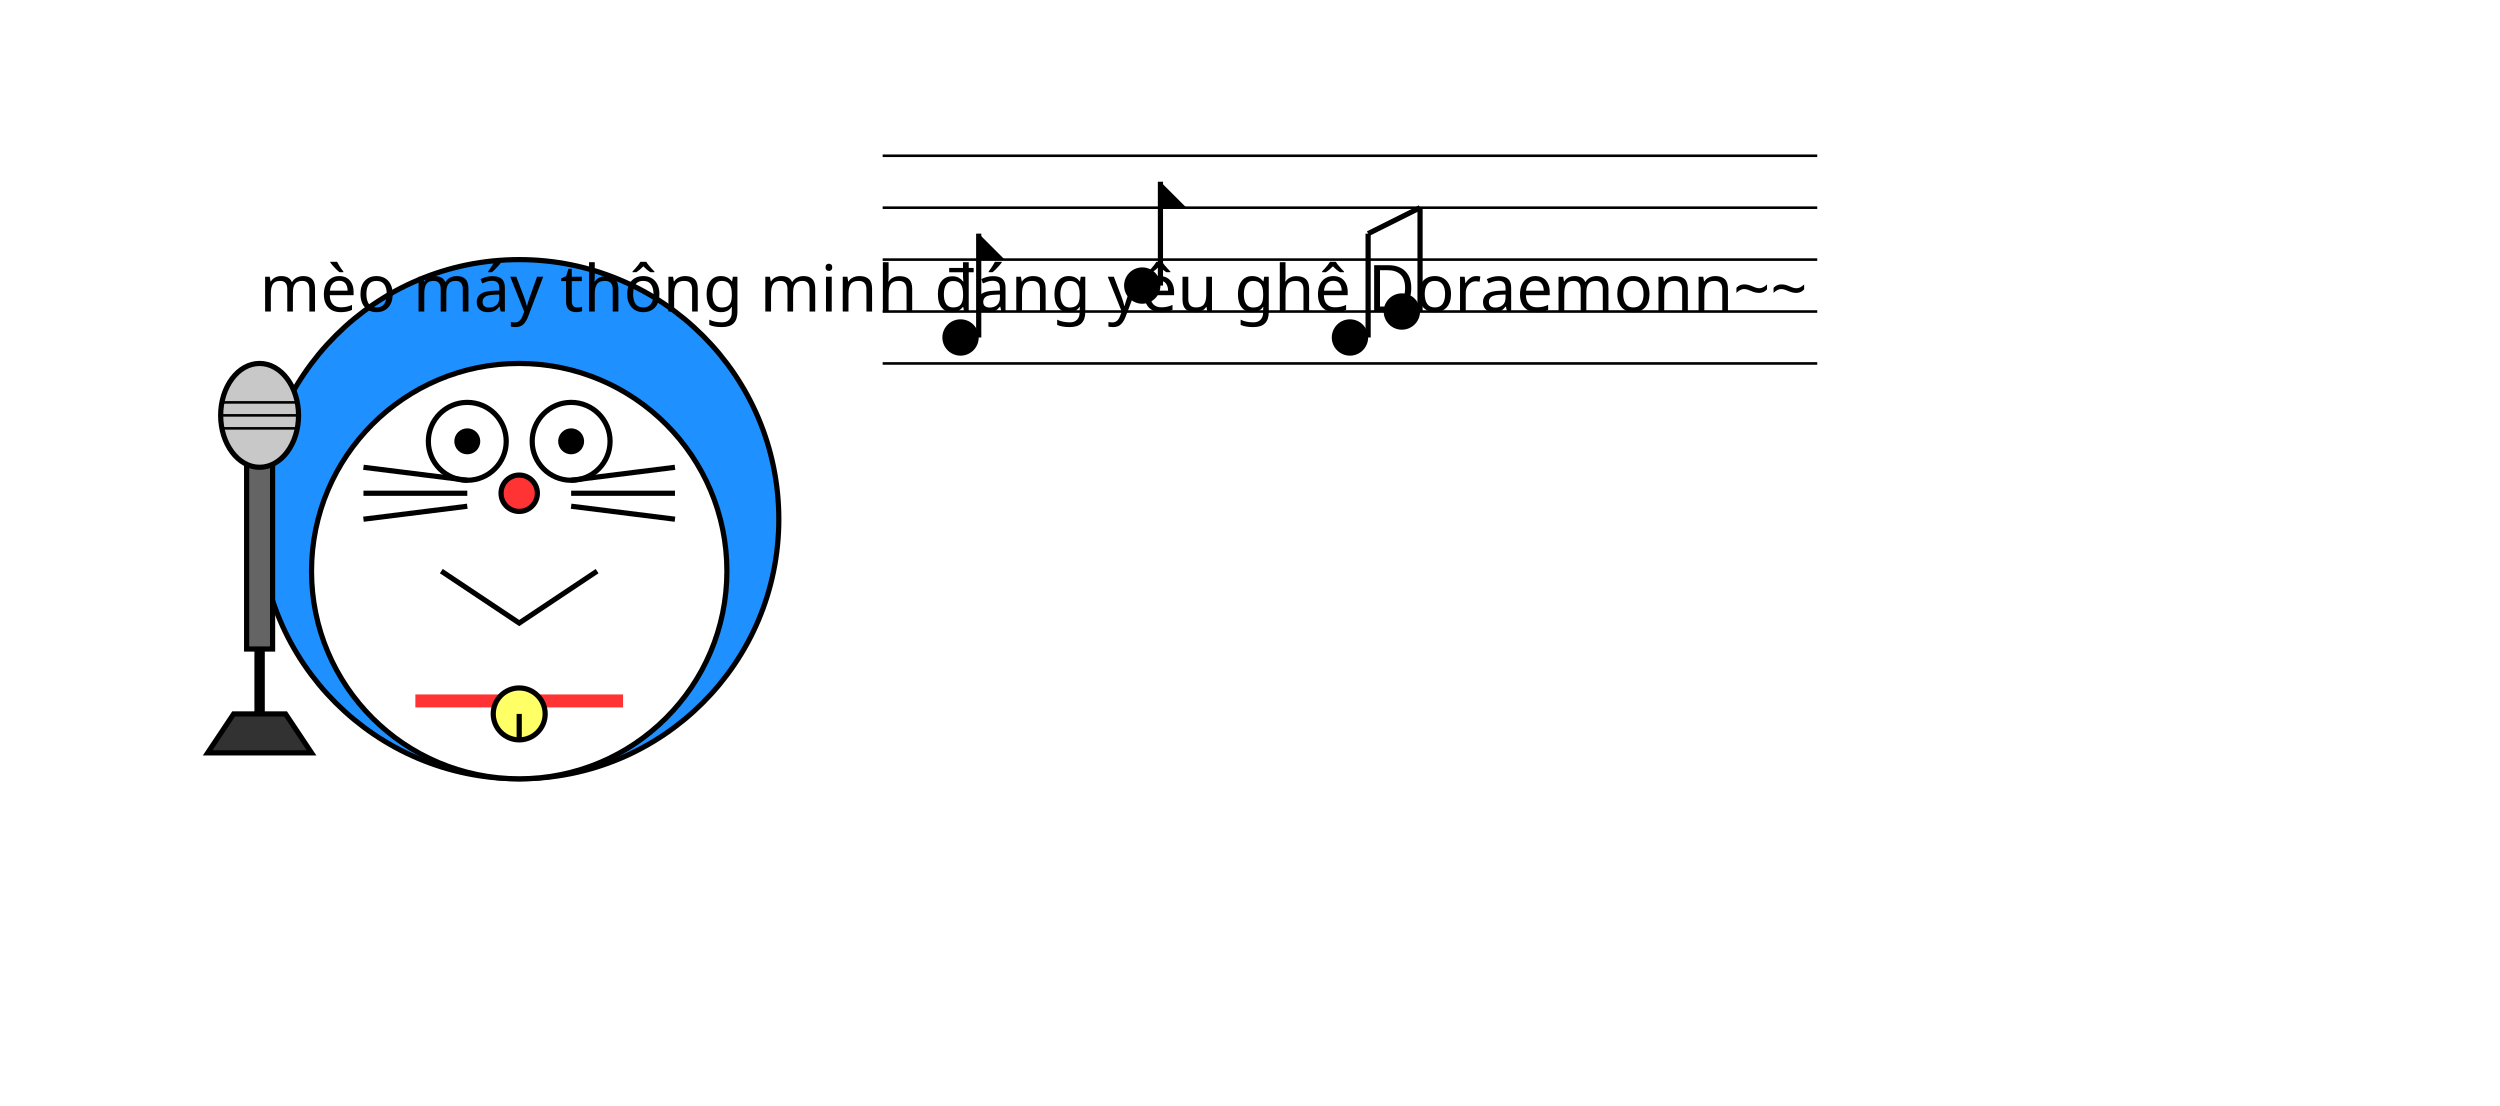
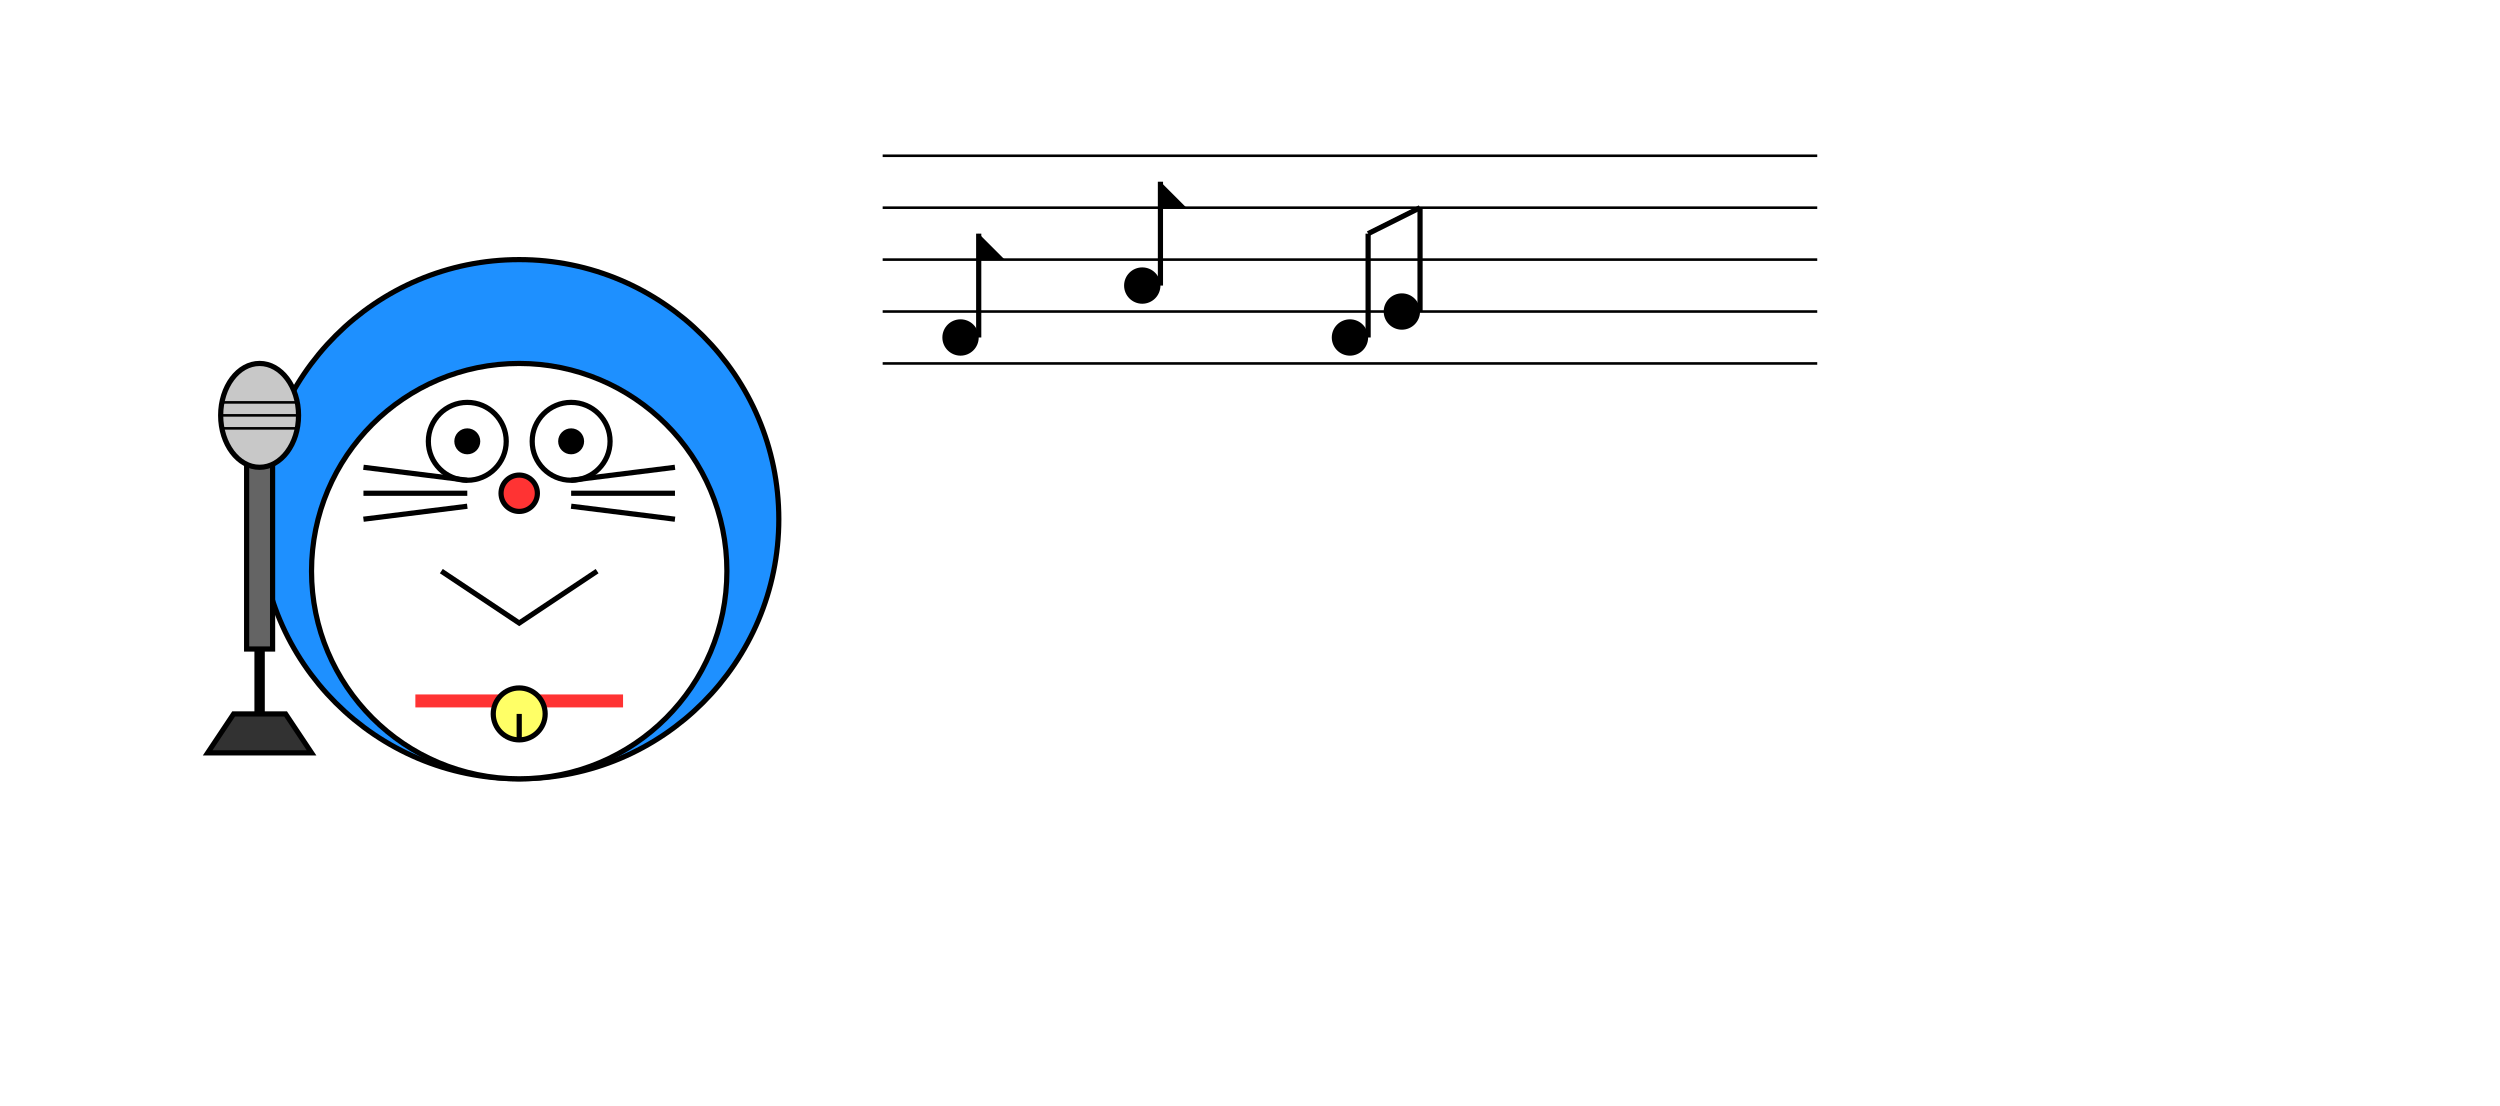
<svg xmlns="http://www.w3.org/2000/svg" width="963" height="426">
  <g class="layer">
    <circle cx="200" cy="200" r="100" fill="#1E90FF" stroke="black" stroke-width="2" />
    <circle cx="200" cy="220" r="80" fill="rgb(255,255,255)" stroke="rgb(0,0,0)" stroke-width="2" />
    <circle cx="180" cy="170" r="15" fill="rgb(255,255,255)" stroke="black" stroke-width="2" />
    <circle cx="180" cy="170" r="5" fill="black" />
    <circle cx="220" cy="170" r="15" fill="rgb(255,255,255)" stroke="black" stroke-width="2" />
    <circle cx="220" cy="170" r="5" fill="black" />
    <circle cx="200" cy="190" r="7" fill="rgb(255,51,51)" stroke="black" stroke-width="2" />
    <polyline points="170,220 200,240 230,220" fill="none" stroke="black" stroke-width="2" />
    <line x1="140" y1="190" x2="180" y2="190" stroke="black" stroke-width="2" />
    <line x1="140" y1="200" x2="180" y2="195" stroke="black" stroke-width="2" />
    <line x1="140" y1="180" x2="180" y2="185" stroke="black" stroke-width="2" />
    <line x1="220" y1="190" x2="260" y2="190" stroke="black" stroke-width="2" />
    <line x1="220" y1="195" x2="260" y2="200" stroke="black" stroke-width="2" />
    <line x1="220" y1="185" x2="260" y2="180" stroke="black" stroke-width="2" />
    <line x1="160" y1="270" x2="240" y2="270" stroke="rgb(255,51,51)" stroke-width="5" />
    <circle cx="200" cy="275" r="10" fill="rgb(255,255,102)" stroke="black" stroke-width="2" />
    <line x1="200" y1="275" x2="200" y2="285" stroke="black" stroke-width="2" />
    <line x1="340" y1="60" x2="700" y2="60" stroke="black" stroke-width="1" />
    <line x1="340" y1="80" x2="700" y2="80" stroke="black" stroke-width="1" />
    <line x1="340" y1="100" x2="700" y2="100" stroke="black" stroke-width="1" />
    <line x1="340" y1="120" x2="700" y2="120" stroke="black" stroke-width="1" />
    <line x1="340" y1="140" x2="700" y2="140" stroke="black" stroke-width="1" />
    <circle cx="370" cy="130" r="7" fill="black" />
    <line x1="377" y1="130" x2="377" y2="90" stroke="black" stroke-width="2" />
    <polygon points="377,90 387,100 377,100" fill="black" />
    <circle cx="440" cy="110" r="7" fill="black" />
    <line x1="447" y1="110" x2="447" y2="70" stroke="black" stroke-width="2" />
    <polygon points="447,70 457,80 447,80" fill="black" />
    <circle cx="520" cy="130" r="7" fill="black" />
    <circle cx="540" cy="120" r="7" fill="black" />
    <line x1="527" y1="130" x2="527" y2="90" stroke="black" stroke-width="2" />
    <line x1="547" y1="120" x2="547" y2="80" stroke="black" stroke-width="2" />
    <line x1="527" y1="90" x2="547" y2="80" stroke="black" stroke-width="2" />
    <polygon points="95,175 105,175 105,250 95,250" fill="rgb(100,100,100)" stroke="black" stroke-width="2" />
    <ellipse cx="100" cy="160" rx="15" ry="20" fill="rgb(200,200,200)" stroke="black" stroke-width="2" />
    <line x1="85" y1="155" x2="115" y2="155" stroke="black" stroke-width="1" />
    <line x1="85" y1="160" x2="115" y2="160" stroke="black" stroke-width="1" />
    <line x1="85" y1="165" x2="115" y2="165" stroke="black" stroke-width="1" />
    <line x1="100" y1="250" x2="100" y2="275" stroke="black" stroke-width="4" />
    <polygon points="90,275 110,275 120,290 80,290" fill="rgb(50,50,50)" stroke="black" stroke-width="2" />
-     <text x="100" y="120" font-family="Roboto Serif" font-size="25" fill="black">
- 			mèo máy thông minh đáng yêu ghê Doraemonn~~
- 		</text>
  </g>
</svg>
